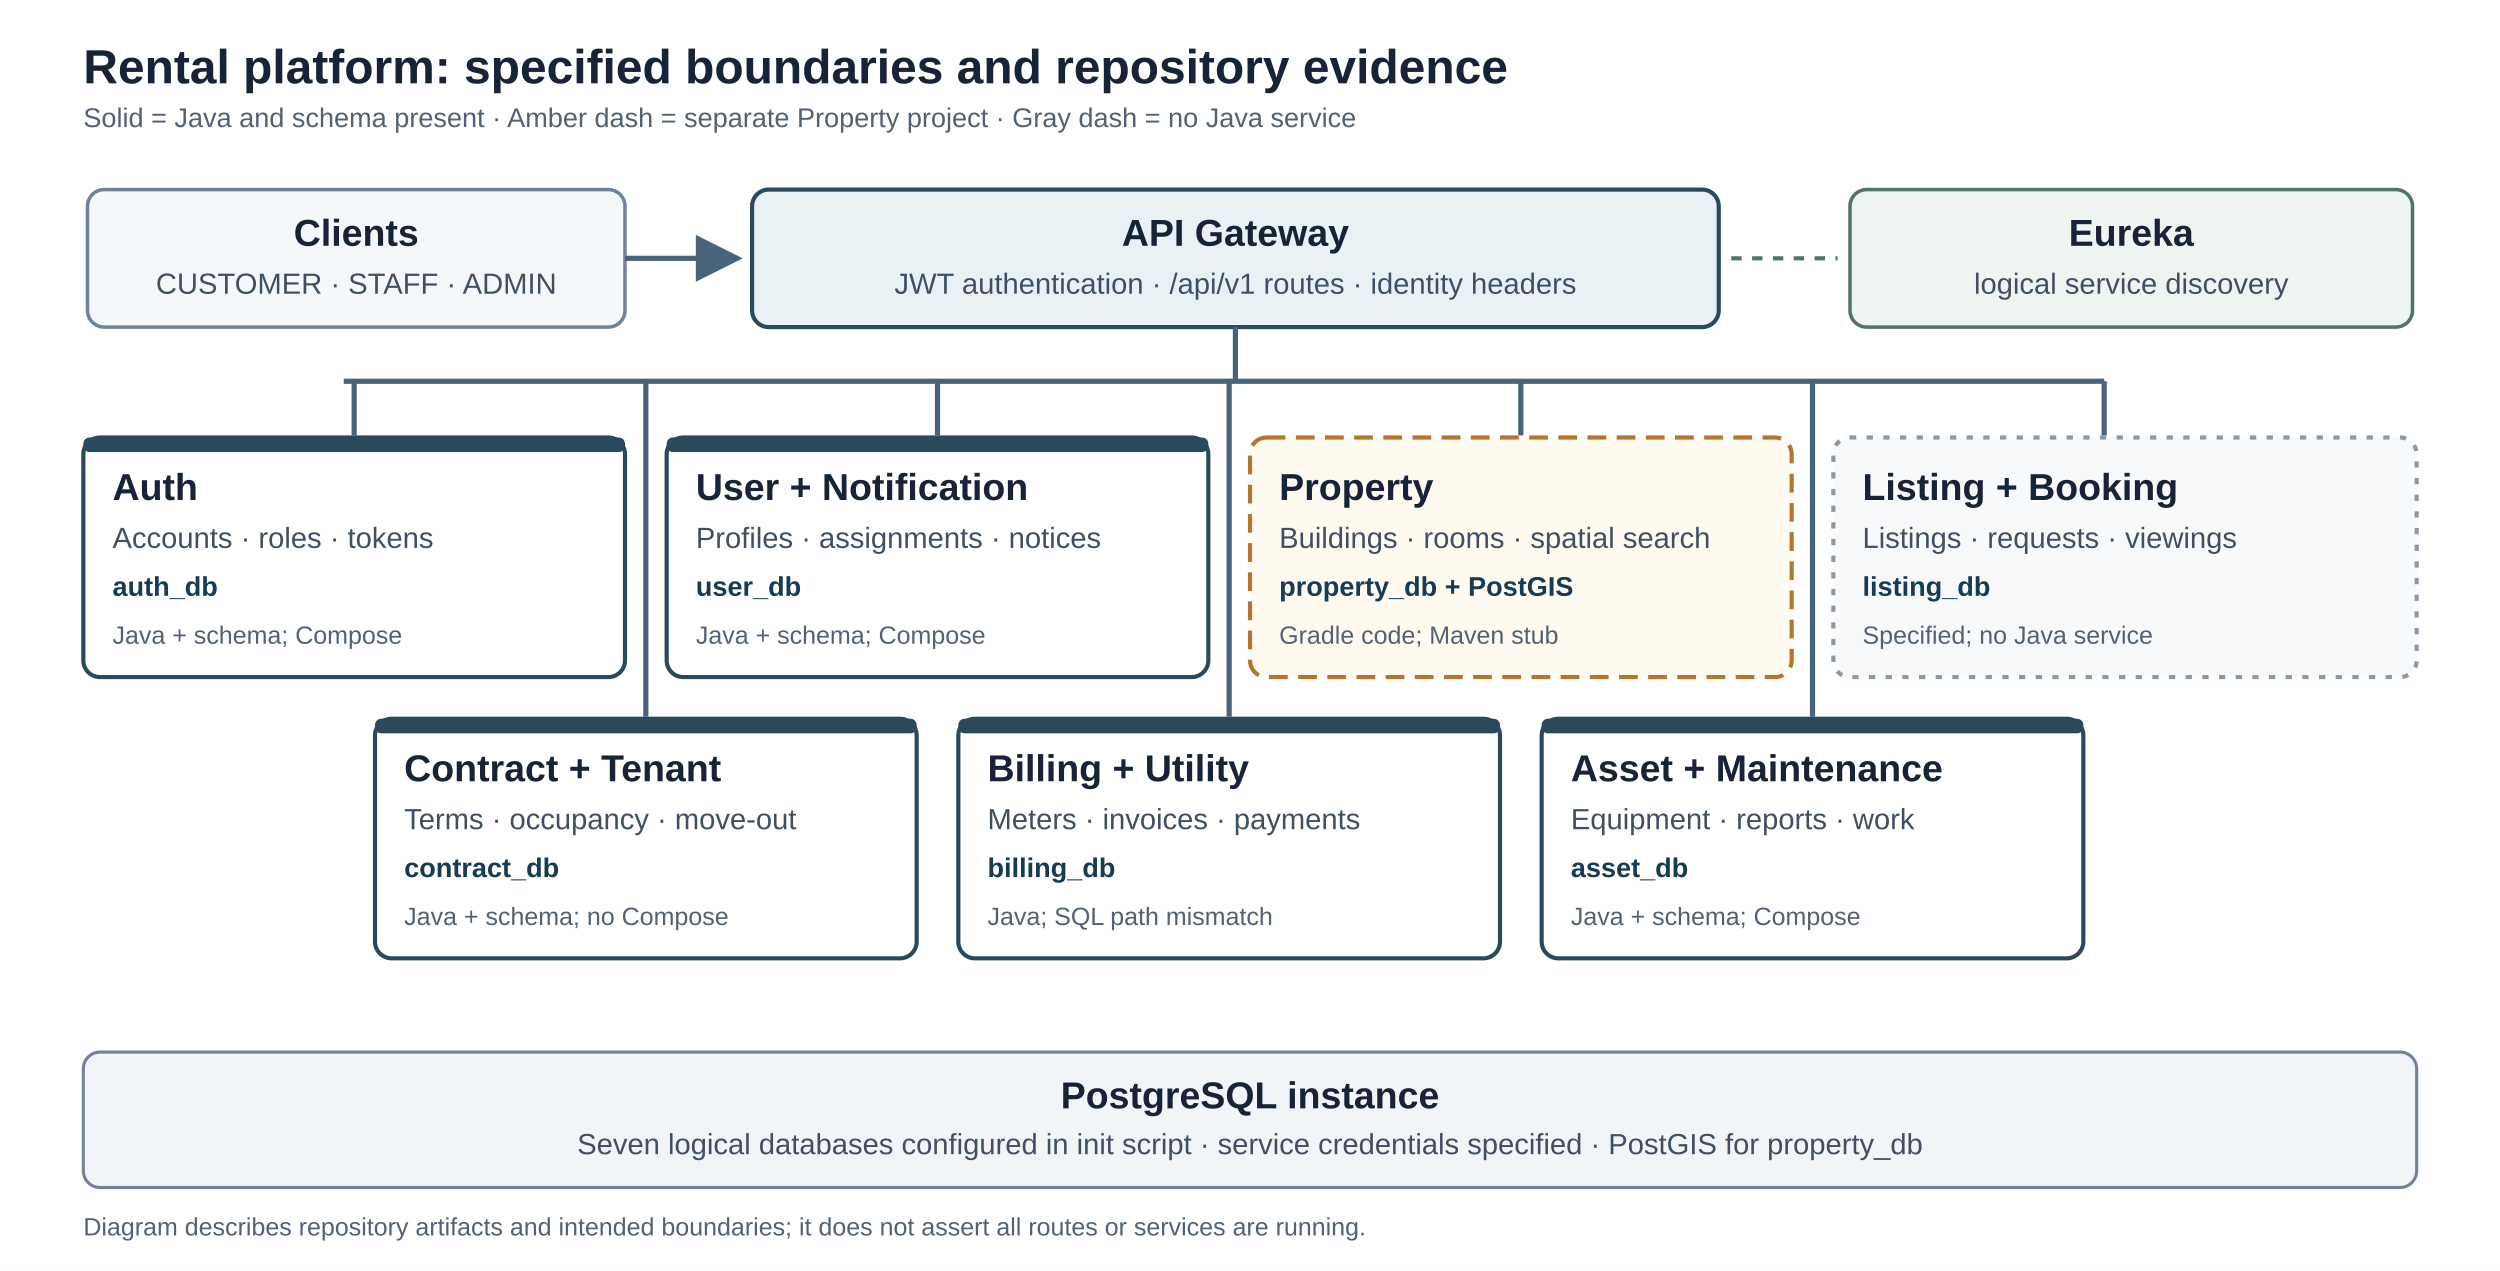
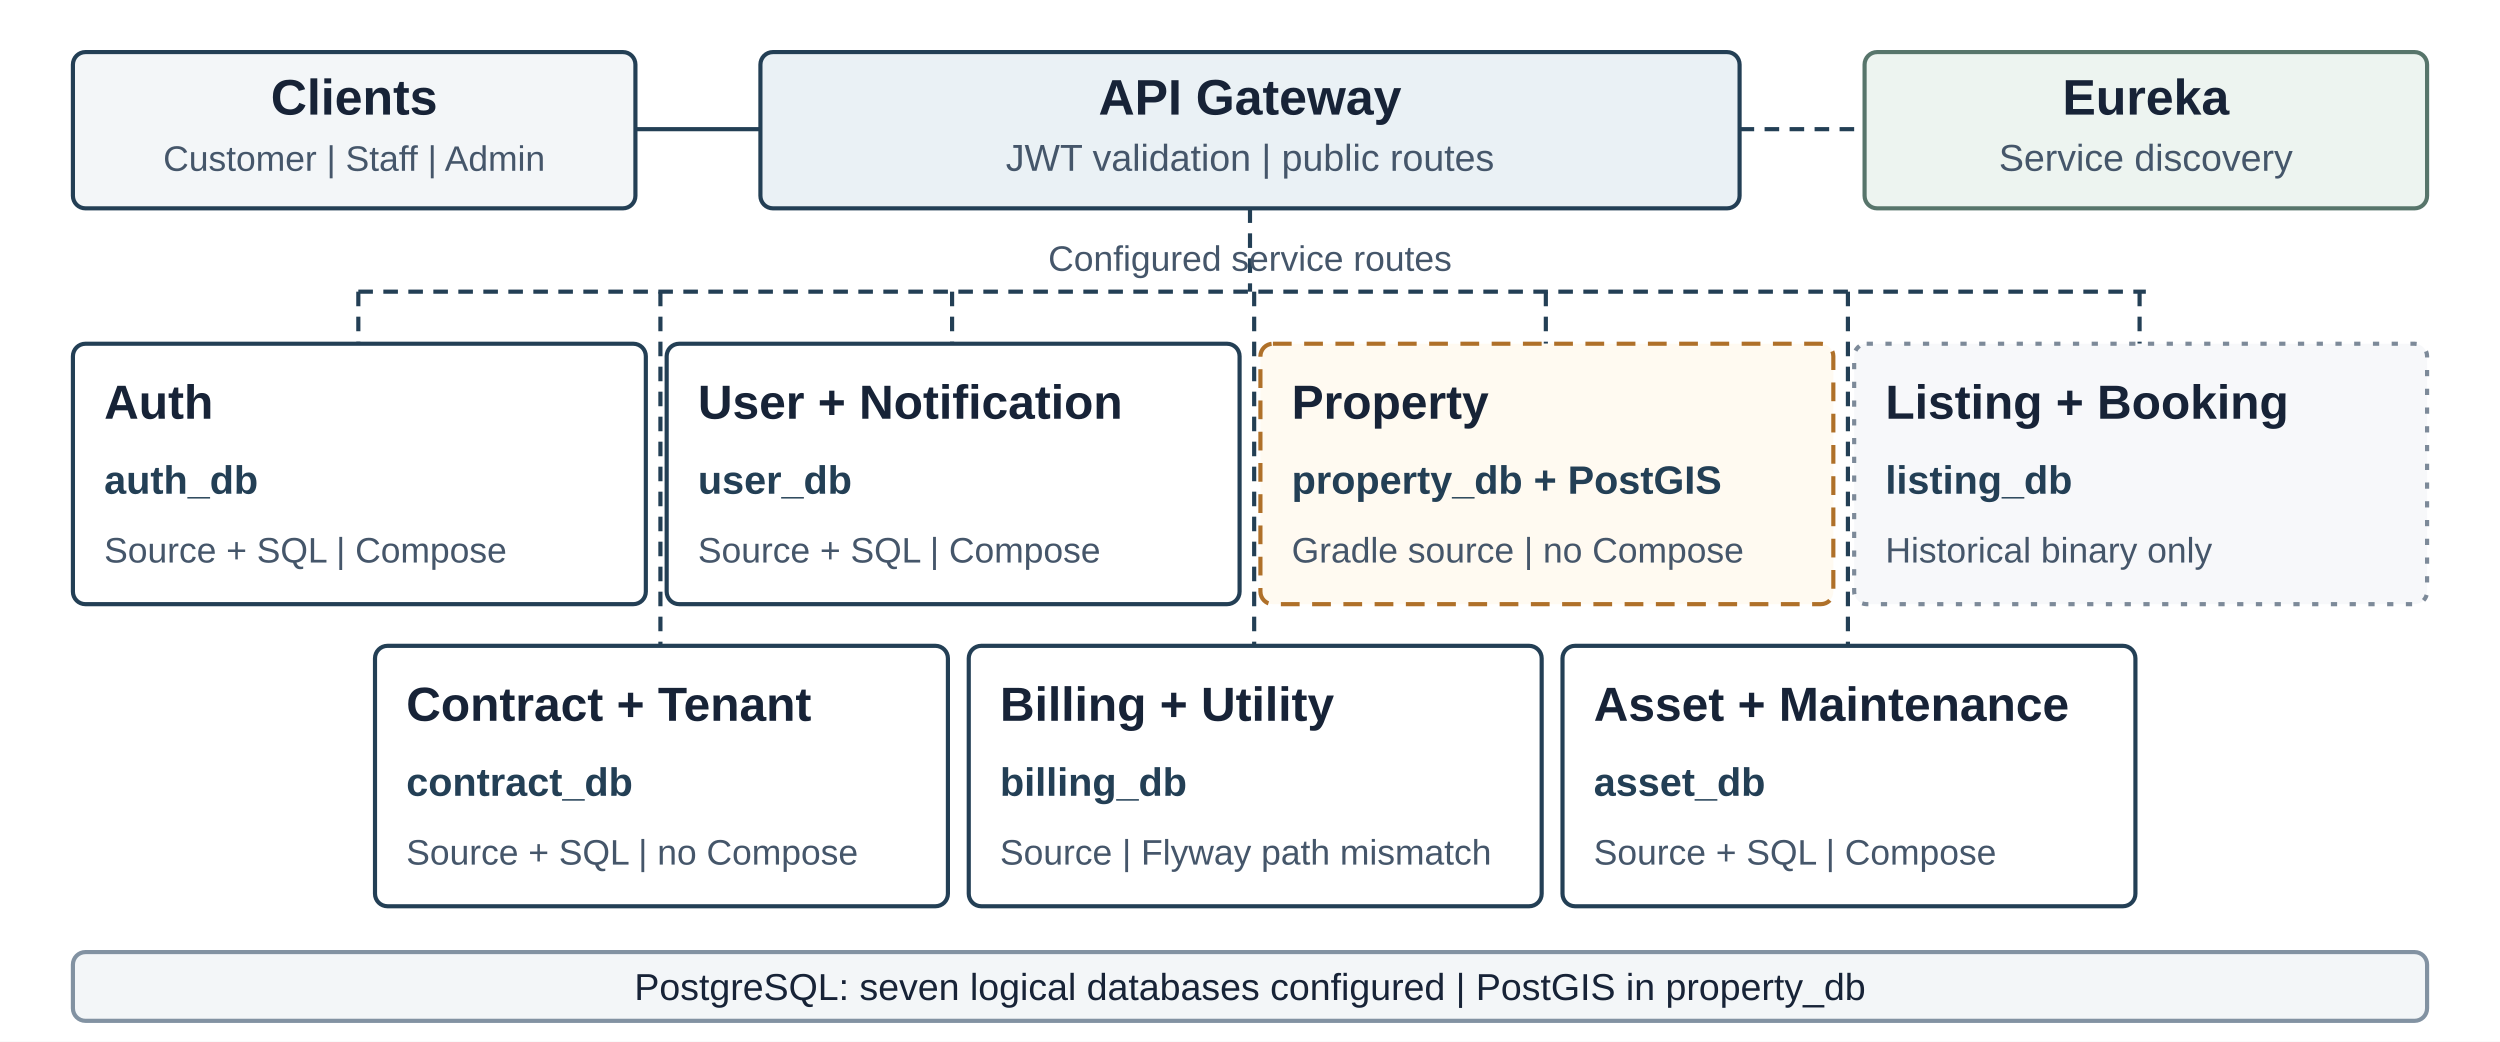
- <svg xmlns="http://www.w3.org/2000/svg" width="1800" height="915" viewBox="0 0 1200 610" role="img" aria-label="Source-audited rental microservices architecture">
-   <defs>
-     <style>
-       .title{font:700 23px Arial,sans-serif;fill:#172337}
-       .subtitle{font:13px Arial,sans-serif;fill:#526174}
-       .head{font:700 18px Arial,sans-serif;fill:#172337}
-       .body{font:14px Arial,sans-serif;fill:#405064}
-       .small{font:12px Arial,sans-serif;fill:#526174}
-       .db{font:700 13px Arial,sans-serif;fill:#163c53}
-       .route{stroke:#48637a;stroke-width:2.5;fill:none}
-       .discover{stroke:#51736b;stroke-width:2;stroke-dasharray:5 5;fill:none}
-     </style>
-     <marker id="arrow" markerWidth="9" markerHeight="9" refX="8" refY="4.5" orient="auto">
-       <path d="M0 0 L9 4.5 L0 9 Z" fill="#48637a" />
-     </marker>
-   </defs>
-   <rect x="0" y="0" width="1200" height="610" fill="#ffffff" />
-   <text x="40" y="40" class="title">Rental platform: specified boundaries and repository evidence</text>
-   <text x="40" y="61" class="subtitle">Solid = Java and schema present  ·  Amber dash = separate Property project  ·  Gray dash = no Java service</text>
-   <rect x="42" y="91" width="258" height="66" rx="8" fill="#f5f8fb" stroke="#708398" stroke-width="1.7" />
-   <text x="171" y="118" class="head" text-anchor="middle">Clients</text>
-   <text x="171" y="141" class="body" text-anchor="middle">CUSTOMER · STAFF · ADMIN</text>
-   <rect x="361" y="91" width="464" height="66" rx="8" fill="#e9f1f5" stroke="#29495d" stroke-width="2" />
-   <text x="593" y="118" class="head" text-anchor="middle">API Gateway</text>
-   <text x="593" y="141" class="body" text-anchor="middle">JWT authentication · /api/v1 routes · identity headers</text>
-   <rect x="888" y="91" width="270" height="66" rx="8" fill="#eef5f1" stroke="#51736b" stroke-width="1.7" />
-   <text x="1023" y="118" class="head" text-anchor="middle">Eureka</text>
-   <text x="1023" y="141" class="body" text-anchor="middle">logical service discovery</text>
-   <path d="M300 124 H354" class="route" marker-end="url(#arrow)" />
-   <path d="M831 124 H882" class="discover" />
-   <path d="M593 157 V183 M165 183 H1010" class="route" />
-   <path d="M170 183 V209 M450 183 V209 M730 183 V209 M1010 183 V209" class="route" />
-   <path d="M310 183 V344 M590 183 V344 M870 183 V344" class="route" />
-   <g>
-     <rect x="40" y="210" width="260" height="115" rx="8" fill="#fff" stroke="#29495d" stroke-width="2" />
-     <rect x="40" y="210" width="260" height="7" rx="3" fill="#29495d" />
-     <text x="54" y="240" class="head">Auth</text>
-     <text x="54" y="263" class="body">Accounts · roles · tokens</text>
-     <text x="54" y="286" class="db">auth_db</text>
-     <text x="54" y="309" class="small">Java + schema; Compose</text>
-   </g>
-   <g>
-     <rect x="320" y="210" width="260" height="115" rx="8" fill="#fff" stroke="#29495d" stroke-width="2" />
-     <rect x="320" y="210" width="260" height="7" rx="3" fill="#29495d" />
-     <text x="334" y="240" class="head">User + Notification</text>
-     <text x="334" y="263" class="body">Profiles · assignments · notices</text>
-     <text x="334" y="286" class="db">user_db</text>
-     <text x="334" y="309" class="small">Java + schema; Compose</text>
-   </g>
-   <g>
-     <rect x="600" y="210" width="260" height="115" rx="8" fill="#fffaf0" stroke="#b4762e" stroke-width="2" stroke-dasharray="9 5" />
-     <text x="614" y="240" class="head">Property</text>
-     <text x="614" y="263" class="body">Buildings · rooms · spatial search</text>
-     <text x="614" y="286" class="db">property_db + PostGIS</text>
-     <text x="614" y="309" class="small">Gradle code; Maven stub</text>
-   </g>
-   <g>
-     <rect x="880" y="210" width="280" height="115" rx="8" fill="#f8f9fb" stroke="#8b98a6" stroke-width="2" stroke-dasharray="3 5" />
-     <text x="894" y="240" class="head">Listing + Booking</text>
-     <text x="894" y="263" class="body">Listings · requests · viewings</text>
-     <text x="894" y="286" class="db">listing_db</text>
-     <text x="894" y="309" class="small">Specified; no Java service</text>
-   </g>
-   <g>
-     <rect x="180" y="345" width="260" height="115" rx="8" fill="#fff" stroke="#29495d" stroke-width="2" />
-     <rect x="180" y="345" width="260" height="7" rx="3" fill="#29495d" />
-     <text x="194" y="375" class="head">Contract + Tenant</text>
-     <text x="194" y="398" class="body">Terms · occupancy · move-out</text>
-     <text x="194" y="421" class="db">contract_db</text>
-     <text x="194" y="444" class="small">Java + schema; no Compose</text>
-   </g>
-   <g>
-     <rect x="460" y="345" width="260" height="115" rx="8" fill="#fff" stroke="#29495d" stroke-width="2" />
-     <rect x="460" y="345" width="260" height="7" rx="3" fill="#29495d" />
-     <text x="474" y="375" class="head">Billing + Utility</text>
-     <text x="474" y="398" class="body">Meters · invoices · payments</text>
-     <text x="474" y="421" class="db">billing_db</text>
-     <text x="474" y="444" class="small">Java; SQL path mismatch</text>
-   </g>
-   <g>
-     <rect x="740" y="345" width="260" height="115" rx="8" fill="#fff" stroke="#29495d" stroke-width="2" />
-     <rect x="740" y="345" width="260" height="7" rx="3" fill="#29495d" />
-     <text x="754" y="375" class="head">Asset + Maintenance</text>
-     <text x="754" y="398" class="body">Equipment · reports · work</text>
-     <text x="754" y="421" class="db">asset_db</text>
-     <text x="754" y="444" class="small">Java + schema; Compose</text>
-   </g>
-   <rect x="40" y="505" width="1120" height="65" rx="8" fill="#f2f5f7" stroke="#708398" stroke-width="1.5" />
-   <text x="600" y="532" class="head" text-anchor="middle">PostgreSQL instance</text>
-   <text x="600" y="554" class="body" text-anchor="middle">Seven logical databases configured in init script · service credentials specified · PostGIS for property_db</text>
-   <text x="40" y="593" class="small">Diagram describes repository artifacts and intended boundaries; it does not assert all routes or services are running.</text>
+ <svg xmlns="http://www.w3.org/2000/svg" width="1200" height="500" viewBox="0 0 1200 500" role="img" aria-label="Rental microservices and repository status">
+   <rect width="1200" height="500" fill="white" />
+   <rect x="35" y="25" width="270" height="75" rx="6" fill="#f3f6f8" stroke="#233f55" stroke-width="2" />
+   <text x="170" y="55" font-family="Arial,sans-serif" font-size="24" font-weight="700" fill="#172337" text-anchor="middle">Clients</text>
+   <text x="170" y="82" font-family="Arial,sans-serif" font-size="17" font-weight="400" fill="#45566a" text-anchor="middle">Customer  |  Staff  |  Admin</text>
+   <rect x="365" y="25" width="470" height="75" rx="6" fill="#eaf1f5" stroke="#233f55" stroke-width="2" />
+   <text x="600" y="55" font-family="Arial,sans-serif" font-size="24" font-weight="700" fill="#172337" text-anchor="middle">API Gateway</text>
+   <text x="600" y="82" font-family="Arial,sans-serif" font-size="18" font-weight="400" fill="#45566a" text-anchor="middle">JWT validation  |  public routes</text>
+   <rect x="895" y="25" width="270" height="75" rx="6" fill="#edf4f0" stroke="#57756b" stroke-width="2" />
+   <text x="1030" y="55" font-family="Arial,sans-serif" font-size="24" font-weight="700" fill="#172337" text-anchor="middle">Eureka</text>
+   <text x="1030" y="82" font-family="Arial,sans-serif" font-size="18" font-weight="400" fill="#45566a" text-anchor="middle">Service discovery</text>
+   <path d="M305 62L365 62" stroke="#233f55" stroke-width="2" fill="none" />
+   <path d="M835 62L895 62" stroke="#233f55" stroke-width="2" stroke-dasharray="7 5" fill="none" />
+   <path d="M600 100L600 140" stroke="#233f55" stroke-width="2" stroke-dasharray="7 5" fill="none" />
+   <path d="M172 140L1030 140" stroke="#233f55" stroke-width="2" stroke-dasharray="7 5" fill="none" />
+   <text x="600" y="130" font-family="Arial,sans-serif" font-size="17" font-weight="400" fill="#45566a" text-anchor="middle">Configured service routes</text>
+   <path d="M172 140L172 165" stroke="#233f55" stroke-width="2" stroke-dasharray="7 5" fill="none" />
+   <path d="M457 140L457 165" stroke="#233f55" stroke-width="2" stroke-dasharray="7 5" fill="none" />
+   <path d="M742 140L742 165" stroke="#233f55" stroke-width="2" stroke-dasharray="7 5" fill="none" />
+   <path d="M1027 140L1027 165" stroke="#233f55" stroke-width="2" stroke-dasharray="7 5" fill="none" />
+   <path d="M317 140L317 310" stroke="#233f55" stroke-width="2" stroke-dasharray="7 5" fill="none" />
+   <path d="M602 140L602 310" stroke="#233f55" stroke-width="2" stroke-dasharray="7 5" fill="none" />
+   <path d="M887 140L887 310" stroke="#233f55" stroke-width="2" stroke-dasharray="7 5" fill="none" />
+   <rect x="35" y="165" width="275" height="125" rx="6" fill="#ffffff" stroke="#233f55" stroke-width="2" />
+   <text x="50" y="201" font-family="Arial,sans-serif" font-size="23" font-weight="700" fill="#172337" text-anchor="start">Auth</text>
+   <text x="50" y="237" font-family="Arial,sans-serif" font-size="19" font-weight="700" fill="#233f55" text-anchor="start">auth_db</text>
+   <text x="50" y="270" font-family="Arial,sans-serif" font-size="17" font-weight="400" fill="#45566a" text-anchor="start">Source + SQL | Compose</text>
+   <rect x="320" y="165" width="275" height="125" rx="6" fill="#ffffff" stroke="#233f55" stroke-width="2" />
+   <text x="335" y="201" font-family="Arial,sans-serif" font-size="23" font-weight="700" fill="#172337" text-anchor="start">User + Notification</text>
+   <text x="335" y="237" font-family="Arial,sans-serif" font-size="19" font-weight="700" fill="#233f55" text-anchor="start">user_db</text>
+   <text x="335" y="270" font-family="Arial,sans-serif" font-size="17" font-weight="400" fill="#45566a" text-anchor="start">Source + SQL | Compose</text>
+   <rect x="605" y="165" width="275" height="125" rx="6" fill="#fffaf1" stroke="#af7029" stroke-width="2" stroke-dasharray="9 6" />
+   <text x="620" y="201" font-family="Arial,sans-serif" font-size="23" font-weight="700" fill="#172337" text-anchor="start">Property</text>
+   <text x="620" y="237" font-family="Arial,sans-serif" font-size="19" font-weight="700" fill="#233f55" text-anchor="start">property_db + PostGIS</text>
+   <text x="620" y="270" font-family="Arial,sans-serif" font-size="17" font-weight="400" fill="#45566a" text-anchor="start">Gradle source | no Compose</text>
+   <rect x="890" y="165" width="275" height="125" rx="6" fill="#f7f8fa" stroke="#7d8a99" stroke-width="2" stroke-dasharray="3 6" />
+   <text x="905" y="201" font-family="Arial,sans-serif" font-size="23" font-weight="700" fill="#172337" text-anchor="start">Listing + Booking</text>
+   <text x="905" y="237" font-family="Arial,sans-serif" font-size="19" font-weight="700" fill="#233f55" text-anchor="start">listing_db</text>
+   <text x="905" y="270" font-family="Arial,sans-serif" font-size="17" font-weight="400" fill="#45566a" text-anchor="start">Historical binary only</text>
+   <rect x="180" y="310" width="275" height="125" rx="6" fill="#ffffff" stroke="#233f55" stroke-width="2" />
+   <text x="195" y="346" font-family="Arial,sans-serif" font-size="23" font-weight="700" fill="#172337" text-anchor="start">Contract + Tenant</text>
+   <text x="195" y="382" font-family="Arial,sans-serif" font-size="19" font-weight="700" fill="#233f55" text-anchor="start">contract_db</text>
+   <text x="195" y="415" font-family="Arial,sans-serif" font-size="17" font-weight="400" fill="#45566a" text-anchor="start">Source + SQL | no Compose</text>
+   <rect x="465" y="310" width="275" height="125" rx="6" fill="#ffffff" stroke="#233f55" stroke-width="2" />
+   <text x="480" y="346" font-family="Arial,sans-serif" font-size="23" font-weight="700" fill="#172337" text-anchor="start">Billing + Utility</text>
+   <text x="480" y="382" font-family="Arial,sans-serif" font-size="19" font-weight="700" fill="#233f55" text-anchor="start">billing_db</text>
+   <text x="480" y="415" font-family="Arial,sans-serif" font-size="17" font-weight="400" fill="#45566a" text-anchor="start">Source | Flyway path mismatch</text>
+   <rect x="750" y="310" width="275" height="125" rx="6" fill="#ffffff" stroke="#233f55" stroke-width="2" />
+   <text x="765" y="346" font-family="Arial,sans-serif" font-size="23" font-weight="700" fill="#172337" text-anchor="start">Asset + Maintenance</text>
+   <text x="765" y="382" font-family="Arial,sans-serif" font-size="19" font-weight="700" fill="#233f55" text-anchor="start">asset_db</text>
+   <text x="765" y="415" font-family="Arial,sans-serif" font-size="17" font-weight="400" fill="#45566a" text-anchor="start">Source + SQL | Compose</text>
+   <rect x="35" y="457" width="1130" height="33" rx="6" fill="#f3f6f8" stroke="#8292a2" stroke-width="2" />
+   <text x="600" y="480" font-family="Arial,sans-serif" font-size="18" font-weight="400" fill="#172337" text-anchor="middle">PostgreSQL: seven logical databases configured  |  PostGIS in property_db</text>
</svg>
